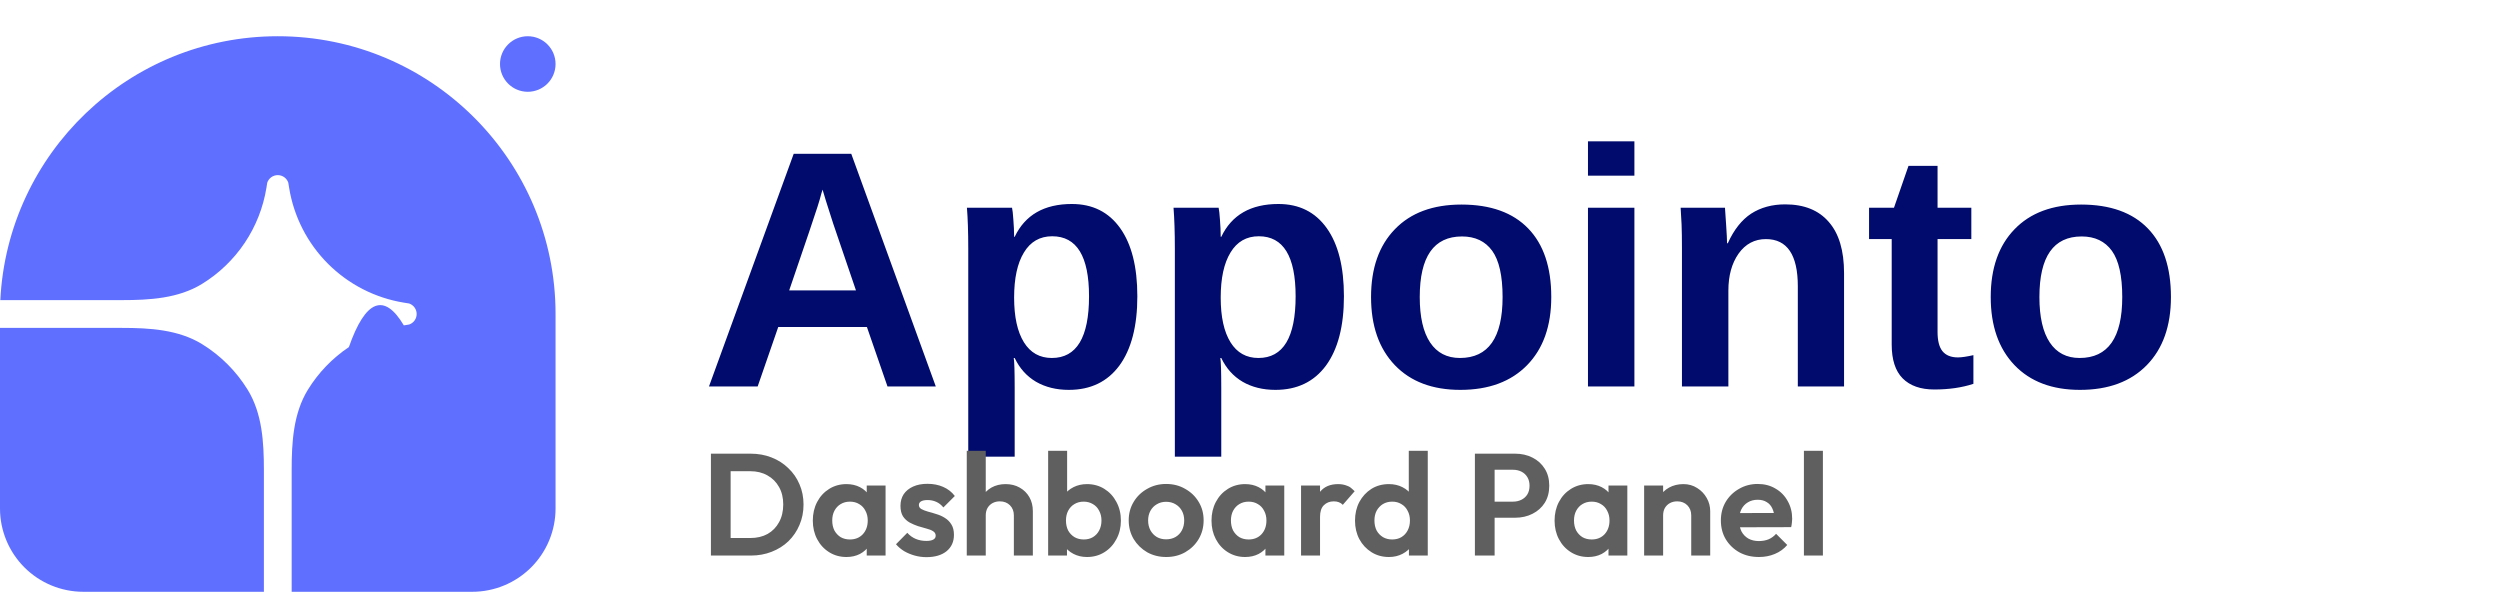
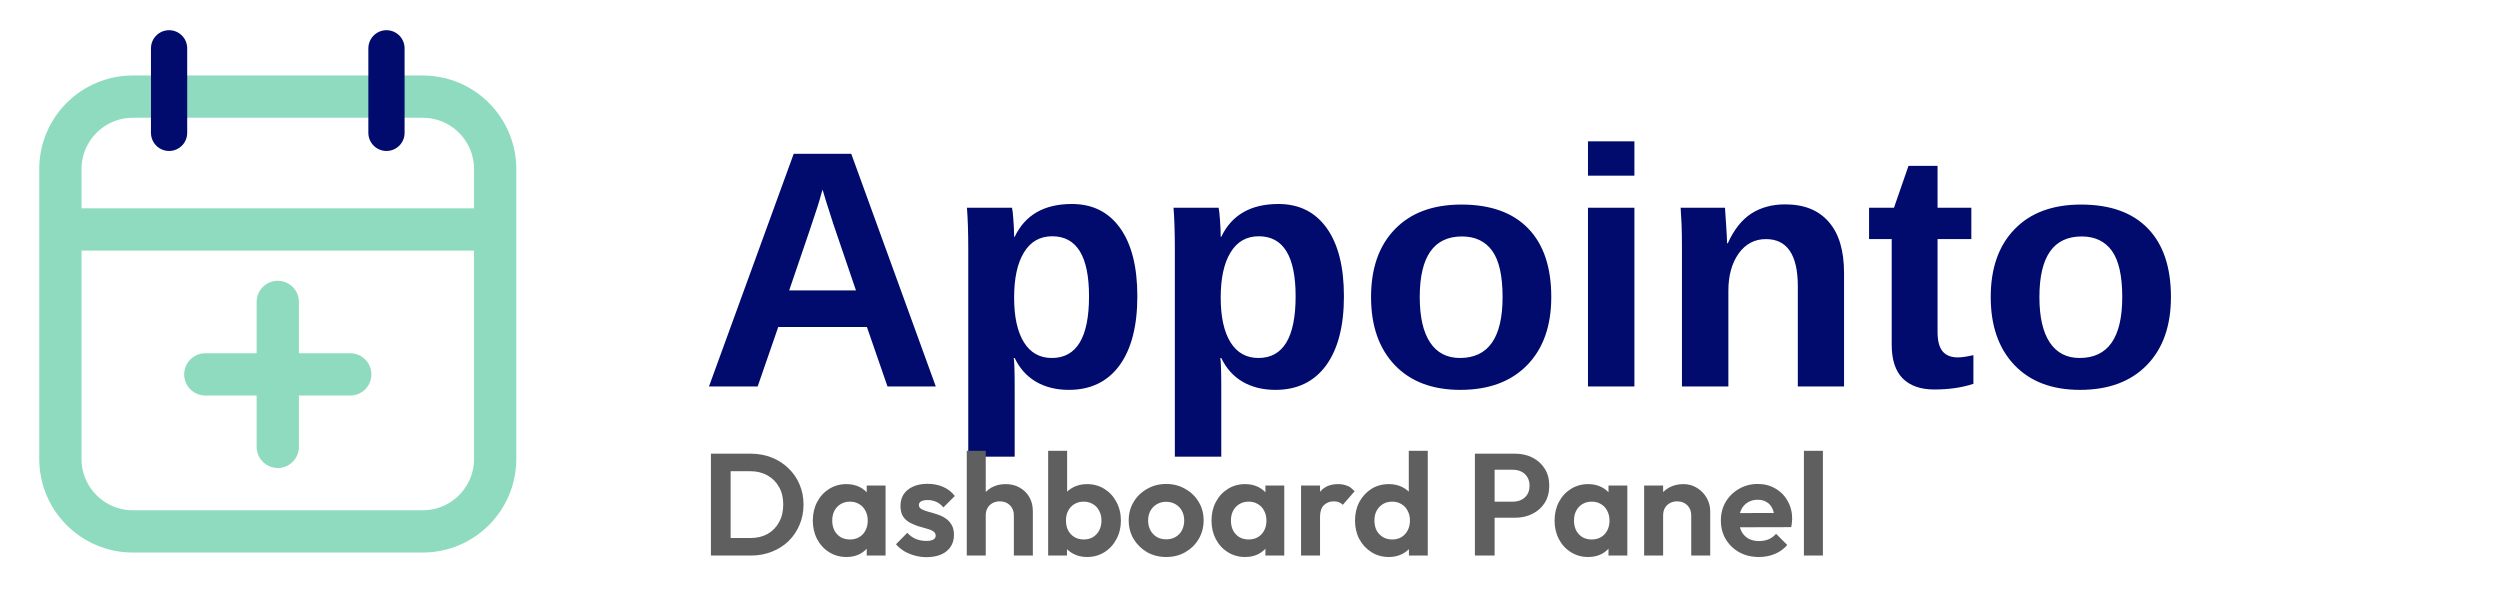
<svg xmlns="http://www.w3.org/2000/svg" width="207" height="49" viewBox="0 0 207 49" fill="none">
-   <path d="M23 3C35.703 3 46 13.297 46 26V42.1C46 43.93 45.273 45.685 43.979 46.979C42.685 48.273 40.93 49 39.1 49H24.15V38.91C24.15 36.608 24.29 34.222 25.497 32.263C26.362 30.859 27.518 29.657 28.888 28.738C30.258 24.82 31.81 24.208 33.437 26.942L33.878 26.87C34.059 26.808 34.217 26.691 34.328 26.535C34.44 26.379 34.5 26.192 34.5 26C34.5 25.808 34.44 25.621 34.328 25.465C34.217 25.309 34.059 25.192 33.878 25.129L33.437 25.058C31.059 24.67 28.863 23.544 27.159 21.84C25.456 20.137 24.33 17.941 23.942 15.563L23.87 15.122C23.808 14.941 23.691 14.783 23.535 14.671C23.379 14.56 23.192 14.5 23 14.5C22.808 14.5 22.621 14.56 22.465 14.671C22.309 14.783 22.191 14.941 22.129 15.122L22.058 15.563C21.792 17.19 21.18 18.741 20.261 20.111C19.343 21.481 18.141 22.638 16.737 23.502C14.777 24.71 12.392 24.85 10.09 24.85H0.027C0.629 12.682 10.683 3 23 3Z" fill="#5F6FFF" />
-   <path d="M0 27.15H10.09C12.392 27.15 14.777 27.29 16.737 28.498C18.269 29.442 19.558 30.731 20.502 32.263C21.71 34.222 21.85 36.608 21.85 38.91V49H6.9C5.07 49 3.315 48.273 2.021 46.979C0.727 45.685 0 43.93 0 42.1L0 27.15ZM46 5.3C46 5.91 45.758 6.495 45.326 6.926C44.895 7.358 44.31 7.6 43.7 7.6C43.09 7.6 42.505 7.358 42.074 6.926C41.642 6.495 41.4 5.91 41.4 5.3C41.4 4.69 41.642 4.105 42.074 3.674C42.505 3.242 43.09 3 43.7 3C44.31 3 44.895 3.242 45.326 3.674C45.758 4.105 46 4.69 46 5.3Z" fill="#5F6FFF" />
+   <rect x="5" y="8" width="36" height="36" rx="6" stroke="#8EDBC0" stroke-width="3.5" />
+   <path d="M5 19H41" stroke="#8EDBC0" stroke-width="3.5" />
+   <path d="M14 4V11" stroke="#000B6D" stroke-width="3" stroke-linecap="round" />
+   <path d="M32 4V11" stroke="#000B6D" stroke-width="3" stroke-linecap="round" />
+   <path d="M23 25V37M17 31H29" stroke="#8EDBC0" stroke-width="3.5" stroke-linecap="round" />
  <text x="58" y="32" font-family="Arial, sans-serif" font-weight="bold" font-size="28" fill="#000B6D">Appointo</text>
  <path d="M59.98 46V44.548H62.128C62.672 44.548 63.148 44.436 63.556 44.212C63.964 43.98 64.28 43.656 64.504 43.24C64.736 42.824 64.852 42.332 64.852 41.764C64.852 41.212 64.736 40.732 64.504 40.324C64.272 39.908 63.952 39.588 63.544 39.364C63.136 39.132 62.664 39.016 62.128 39.016H59.944V37.564H62.152C62.776 37.564 63.352 37.668 63.88 37.876C64.416 38.084 64.88 38.38 65.272 38.764C65.672 39.14 65.98 39.584 66.196 40.096C66.42 40.608 66.532 41.168 66.532 41.776C66.532 42.384 66.42 42.948 66.196 43.468C65.98 43.98 65.676 44.428 65.284 44.812C64.892 45.188 64.428 45.48 63.892 45.688C63.364 45.896 62.792 46 62.176 46H59.98ZM58.864 46V37.564H60.496V46H58.864ZM70.085 46.12C69.557 46.12 69.081 45.988 68.657 45.724C68.233 45.46 67.901 45.1 67.661 44.644C67.421 44.188 67.301 43.676 67.301 43.108C67.301 42.532 67.421 42.016 67.661 41.56C67.901 41.104 68.233 40.744 68.657 40.48C69.081 40.216 69.557 40.084 70.085 40.084C70.501 40.084 70.873 40.168 71.201 40.336C71.529 40.504 71.789 40.74 71.981 41.044C72.181 41.34 72.289 41.676 72.305 42.052V44.14C72.289 44.524 72.181 44.864 71.981 45.16C71.789 45.456 71.529 45.692 71.201 45.868C70.873 46.036 70.501 46.12 70.085 46.12ZM70.373 44.668C70.813 44.668 71.169 44.524 71.441 44.236C71.713 43.94 71.849 43.56 71.849 43.096C71.849 42.792 71.785 42.524 71.657 42.292C71.537 42.052 71.365 41.868 71.141 41.74C70.925 41.604 70.669 41.536 70.373 41.536C70.085 41.536 69.829 41.604 69.605 41.74C69.389 41.868 69.217 42.052 69.089 42.292C68.969 42.524 68.909 42.792 68.909 43.096C68.909 43.408 68.969 43.684 69.089 43.924C69.217 44.156 69.389 44.34 69.605 44.476C69.829 44.604 70.085 44.668 70.373 44.668ZM71.765 46V44.44L72.017 43.024L71.765 41.632V40.204H73.325V46H71.765ZM76.707 46.132C76.379 46.132 76.055 46.088 75.736 46C75.424 45.912 75.135 45.792 74.871 45.64C74.608 45.48 74.379 45.288 74.188 45.064L75.124 44.116C75.323 44.34 75.555 44.508 75.82 44.62C76.084 44.732 76.376 44.788 76.695 44.788C76.951 44.788 77.144 44.752 77.272 44.68C77.407 44.608 77.475 44.5 77.475 44.356C77.475 44.196 77.403 44.072 77.26 43.984C77.124 43.896 76.944 43.824 76.719 43.768C76.496 43.704 76.26 43.636 76.011 43.564C75.772 43.484 75.54 43.384 75.316 43.264C75.091 43.136 74.907 42.964 74.763 42.748C74.627 42.524 74.559 42.236 74.559 41.884C74.559 41.516 74.647 41.196 74.823 40.924C75.007 40.652 75.267 40.44 75.603 40.288C75.939 40.136 76.335 40.06 76.791 40.06C77.272 40.06 77.704 40.144 78.088 40.312C78.48 40.48 78.803 40.732 79.059 41.068L78.112 42.016C77.936 41.8 77.736 41.644 77.511 41.548C77.296 41.452 77.059 41.404 76.803 41.404C76.572 41.404 76.391 41.44 76.263 41.512C76.144 41.584 76.084 41.684 76.084 41.812C76.084 41.956 76.151 42.068 76.287 42.148C76.431 42.228 76.615 42.3 76.84 42.364C77.064 42.42 77.296 42.488 77.535 42.568C77.784 42.64 78.016 42.744 78.231 42.88C78.456 43.016 78.635 43.196 78.772 43.42C78.915 43.644 78.987 43.932 78.987 44.284C78.987 44.852 78.784 45.304 78.376 45.64C77.968 45.968 77.412 46.132 76.707 46.132ZM83.948 46V42.676C83.948 42.332 83.84 42.052 83.624 41.836C83.408 41.62 83.128 41.512 82.784 41.512C82.56 41.512 82.36 41.56 82.184 41.656C82.008 41.752 81.868 41.888 81.764 42.064C81.668 42.24 81.62 42.444 81.62 42.676L81.008 42.364C81.008 41.908 81.104 41.512 81.296 41.176C81.488 40.832 81.752 40.564 82.088 40.372C82.432 40.18 82.824 40.084 83.264 40.084C83.704 40.084 84.092 40.18 84.428 40.372C84.772 40.564 85.04 40.828 85.232 41.164C85.424 41.5 85.52 41.888 85.52 42.328V46H83.948ZM80.048 46V37.324H81.62V46H80.048ZM90.002 46.12C89.586 46.12 89.21 46.032 88.874 45.856C88.538 45.68 88.27 45.44 88.07 45.136C87.87 44.832 87.762 44.492 87.746 44.116V42.052C87.762 41.676 87.87 41.34 88.07 41.044C88.278 40.74 88.55 40.504 88.886 40.336C89.222 40.168 89.594 40.084 90.002 40.084C90.538 40.084 91.018 40.216 91.442 40.48C91.866 40.744 92.198 41.104 92.438 41.56C92.686 42.016 92.81 42.532 92.81 43.108C92.81 43.676 92.686 44.188 92.438 44.644C92.198 45.1 91.866 45.46 91.442 45.724C91.018 45.988 90.538 46.12 90.002 46.12ZM89.738 44.668C90.026 44.668 90.278 44.604 90.494 44.476C90.718 44.34 90.89 44.156 91.01 43.924C91.138 43.684 91.202 43.408 91.202 43.096C91.202 42.792 91.138 42.524 91.01 42.292C90.89 42.052 90.718 41.868 90.494 41.74C90.27 41.604 90.014 41.536 89.726 41.536C89.438 41.536 89.182 41.604 88.958 41.74C88.742 41.868 88.57 42.052 88.442 42.292C88.322 42.524 88.262 42.792 88.262 43.096C88.262 43.408 88.322 43.684 88.442 43.924C88.57 44.156 88.746 44.34 88.97 44.476C89.194 44.604 89.45 44.668 89.738 44.668ZM86.786 46V37.324H88.358V41.632L88.094 43.024L88.346 44.44V46H86.786ZM96.564 46.12C95.981 46.12 95.453 45.988 94.981 45.724C94.516 45.452 94.144 45.088 93.865 44.632C93.593 44.168 93.457 43.652 93.457 43.084C93.457 42.516 93.593 42.008 93.865 41.56C94.136 41.104 94.508 40.744 94.981 40.48C95.453 40.208 95.977 40.072 96.552 40.072C97.144 40.072 97.672 40.208 98.136 40.48C98.609 40.744 98.981 41.104 99.252 41.56C99.525 42.008 99.66 42.516 99.66 43.084C99.66 43.652 99.525 44.168 99.252 44.632C98.981 45.088 98.609 45.452 98.136 45.724C97.672 45.988 97.148 46.12 96.564 46.12ZM96.552 44.656C96.849 44.656 97.109 44.592 97.332 44.464C97.564 44.328 97.74 44.144 97.861 43.912C97.989 43.672 98.052 43.4 98.052 43.096C98.052 42.792 97.989 42.524 97.861 42.292C97.733 42.06 97.556 41.88 97.332 41.752C97.109 41.616 96.849 41.548 96.552 41.548C96.264 41.548 96.008 41.616 95.784 41.752C95.561 41.88 95.385 42.06 95.257 42.292C95.129 42.524 95.064 42.792 95.064 43.096C95.064 43.4 95.129 43.672 95.257 43.912C95.385 44.144 95.561 44.328 95.784 44.464C96.008 44.592 96.264 44.656 96.552 44.656ZM103.097 46.12C102.569 46.12 102.093 45.988 101.669 45.724C101.245 45.46 100.913 45.1 100.673 44.644C100.433 44.188 100.313 43.676 100.313 43.108C100.313 42.532 100.433 42.016 100.673 41.56C100.913 41.104 101.245 40.744 101.669 40.48C102.093 40.216 102.569 40.084 103.097 40.084C103.513 40.084 103.885 40.168 104.213 40.336C104.541 40.504 104.801 40.74 104.993 41.044C105.193 41.34 105.301 41.676 105.317 42.052V44.14C105.301 44.524 105.193 44.864 104.993 45.16C104.801 45.456 104.541 45.692 104.213 45.868C103.885 46.036 103.513 46.12 103.097 46.12ZM103.385 44.668C103.825 44.668 104.181 44.524 104.453 44.236C104.725 43.94 104.861 43.56 104.861 43.096C104.861 42.792 104.797 42.524 104.669 42.292C104.549 42.052 104.377 41.868 104.153 41.74C103.937 41.604 103.681 41.536 103.385 41.536C103.097 41.536 102.841 41.604 102.617 41.74C102.401 41.868 102.229 42.052 102.101 42.292C101.981 42.524 101.921 42.792 101.921 43.096C101.921 43.408 101.981 43.684 102.101 43.924C102.229 44.156 102.401 44.34 102.617 44.476C102.841 44.604 103.097 44.668 103.385 44.668ZM104.777 46V44.44L105.029 43.024L104.777 41.632V40.204H106.337V46H104.777ZM107.727 46V40.204H109.299V46H107.727ZM109.299 42.796L108.687 42.388C108.759 41.676 108.967 41.116 109.311 40.708C109.655 40.292 110.151 40.084 110.799 40.084C111.079 40.084 111.331 40.132 111.555 40.228C111.779 40.316 111.779 40.316 112.167 40.672L111.183 41.8C111.095 41.704 110.987 41.632 110.859 41.584C110.739 41.536 110.599 41.512 110.439 41.512C110.103 41.512 109.827 41.62 109.611 41.836C109.403 42.044 109.299 42.364 109.299 42.796ZM115.003 46.12C114.467 46.12 113.987 45.988 113.563 45.724C113.139 45.46 112.803 45.1 112.555 44.644C112.315 44.188 112.195 43.676 112.195 43.108C112.195 42.532 112.315 42.016 112.555 41.56C112.803 41.104 113.135 40.744 113.551 40.48C113.975 40.216 114.459 40.084 115.003 40.084C115.419 40.084 115.791 40.168 116.119 40.336C116.455 40.504 116.723 40.74 116.923 41.044C117.131 41.34 117.243 41.676 117.259 42.052V44.116C117.243 44.492 117.135 44.832 116.935 45.136C116.735 45.44 116.467 45.68 116.131 45.856C115.795 46.032 115.419 46.12 115.003 46.12ZM115.267 44.668C115.563 44.668 115.819 44.604 116.035 44.476C116.259 44.34 116.431 44.156 116.551 43.924C116.679 43.684 116.743 43.408 116.743 43.096C116.743 42.792 116.679 42.524 116.551 42.292C116.431 42.052 116.259 41.868 116.035 41.74C115.819 41.604 115.567 41.536 115.279 41.536C114.983 41.536 114.723 41.604 114.499 41.74C114.283 41.876 114.111 42.06 113.983 42.292C113.863 42.524 113.803 42.792 113.803 43.096C113.803 43.408 113.863 43.684 113.983 43.924C114.111 44.156 114.287 44.34 114.511 44.476C114.735 44.604 114.987 44.668 115.267 44.668ZM118.219 46H116.659V44.44L116.911 43.024L116.647 41.632V37.324H118.219V46ZM123.322 42.868V41.536H125.278C125.534 41.536 125.766 41.484 125.974 41.38C126.182 41.276 126.346 41.128 126.466 40.936C126.586 40.736 126.646 40.496 126.646 40.216C126.646 39.944 126.586 39.708 126.466 39.508C126.346 39.308 126.182 39.156 125.974 39.052C125.766 38.948 125.534 38.896 125.278 38.896H123.322V37.564H125.446C125.982 37.564 126.462 37.672 126.886 37.888C127.318 38.104 127.658 38.412 127.906 38.812C128.154 39.204 128.278 39.672 128.278 40.216C128.278 40.76 128.154 41.232 127.906 41.632C127.658 42.024 127.318 42.328 126.886 42.544C126.462 42.76 125.982 42.868 125.446 42.868H123.322ZM122.122 46V37.564H123.754V46H122.122ZM131.503 46.12C130.975 46.12 130.499 45.988 130.075 45.724C129.651 45.46 129.319 45.1 129.079 44.644C128.839 44.188 128.719 43.676 128.719 43.108C128.719 42.532 128.839 42.016 129.079 41.56C129.319 41.104 129.651 40.744 130.075 40.48C130.499 40.216 130.975 40.084 131.503 40.084C131.919 40.084 132.291 40.168 132.619 40.336C132.947 40.504 133.207 40.74 133.399 41.044C133.599 41.34 133.707 41.676 133.723 42.052V44.14C133.707 44.524 133.599 44.864 133.399 45.16C133.207 45.456 132.947 45.692 132.619 45.868C132.291 46.036 131.919 46.12 131.503 46.12ZM131.791 44.668C132.231 44.668 132.587 44.524 132.859 44.236C133.131 43.94 133.267 43.56 133.267 43.096C133.267 42.792 133.203 42.524 133.075 42.292C132.955 42.052 132.783 41.868 132.559 41.74C132.343 41.604 132.087 41.536 131.791 41.536C131.503 41.536 131.247 41.604 131.023 41.74C130.807 41.868 130.635 42.052 130.507 42.292C130.387 42.524 130.327 42.792 130.327 43.096C130.327 43.408 130.387 43.684 130.507 43.924C130.635 44.156 130.807 44.34 131.023 44.476C131.247 44.604 131.503 44.668 131.791 44.668ZM133.183 46V44.44L133.435 43.024L133.183 41.632V40.204H134.743V46H133.183ZM140.034 46V42.676C140.034 42.332 139.926 42.052 139.71 41.836C139.494 41.62 139.214 41.512 138.87 41.512C138.646 41.512 138.446 41.56 138.27 41.656C138.094 41.752 137.954 41.888 137.85 42.064C137.754 42.24 137.706 42.444 137.706 42.676L137.094 42.364C137.094 41.908 137.19 41.512 137.382 41.176C137.582 40.832 137.854 40.564 138.198 40.372C138.55 40.18 138.946 40.084 139.386 40.084C139.81 40.084 140.19 40.192 140.526 40.408C140.862 40.616 141.126 40.892 141.318 41.236C141.51 41.572 141.605 41.936 141.605 42.328V46H140.034ZM136.134 46V40.204H137.706V46H136.134ZM145.644 46.12C145.036 46.12 144.496 45.992 144.024 45.736C143.552 45.472 143.176 45.112 142.896 44.656C142.624 44.2 142.488 43.68 142.488 43.096C142.488 42.52 142.62 42.008 142.884 41.56C143.156 41.104 143.524 40.744 143.988 40.48C144.452 40.208 144.968 40.072 145.536 40.072C146.096 40.072 146.588 40.2 147.012 40.456C147.444 40.704 147.78 41.048 148.02 41.488C148.268 41.92 148.392 42.412 148.392 42.964C148.392 43.068 148.384 43.176 148.368 43.288C148.36 43.392 148.34 43.512 148.308 43.648L143.436 43.66V42.484L147.576 42.472L146.94 42.964C146.924 42.62 146.86 42.332 146.748 42.1C146.644 41.868 146.488 41.692 146.28 41.572C146.08 41.444 145.832 41.38 145.536 41.38C145.224 41.38 144.952 41.452 144.72 41.596C144.488 41.732 144.308 41.928 144.18 42.184C144.06 42.432 144 42.728 144 43.072C144 43.424 144.064 43.732 144.192 43.996C144.328 44.252 144.52 44.452 144.768 44.596C145.016 44.732 145.304 44.8 145.632 44.8C145.928 44.8 146.196 44.752 146.436 44.656C146.676 44.552 146.884 44.4 147.06 44.2L147.984 45.124C147.704 45.452 147.36 45.7 146.952 45.868C146.552 46.036 146.116 46.12 145.644 46.12ZM149.364 46V37.324H150.936V46H149.364Z" fill="#5F5F5F" />
</svg>
